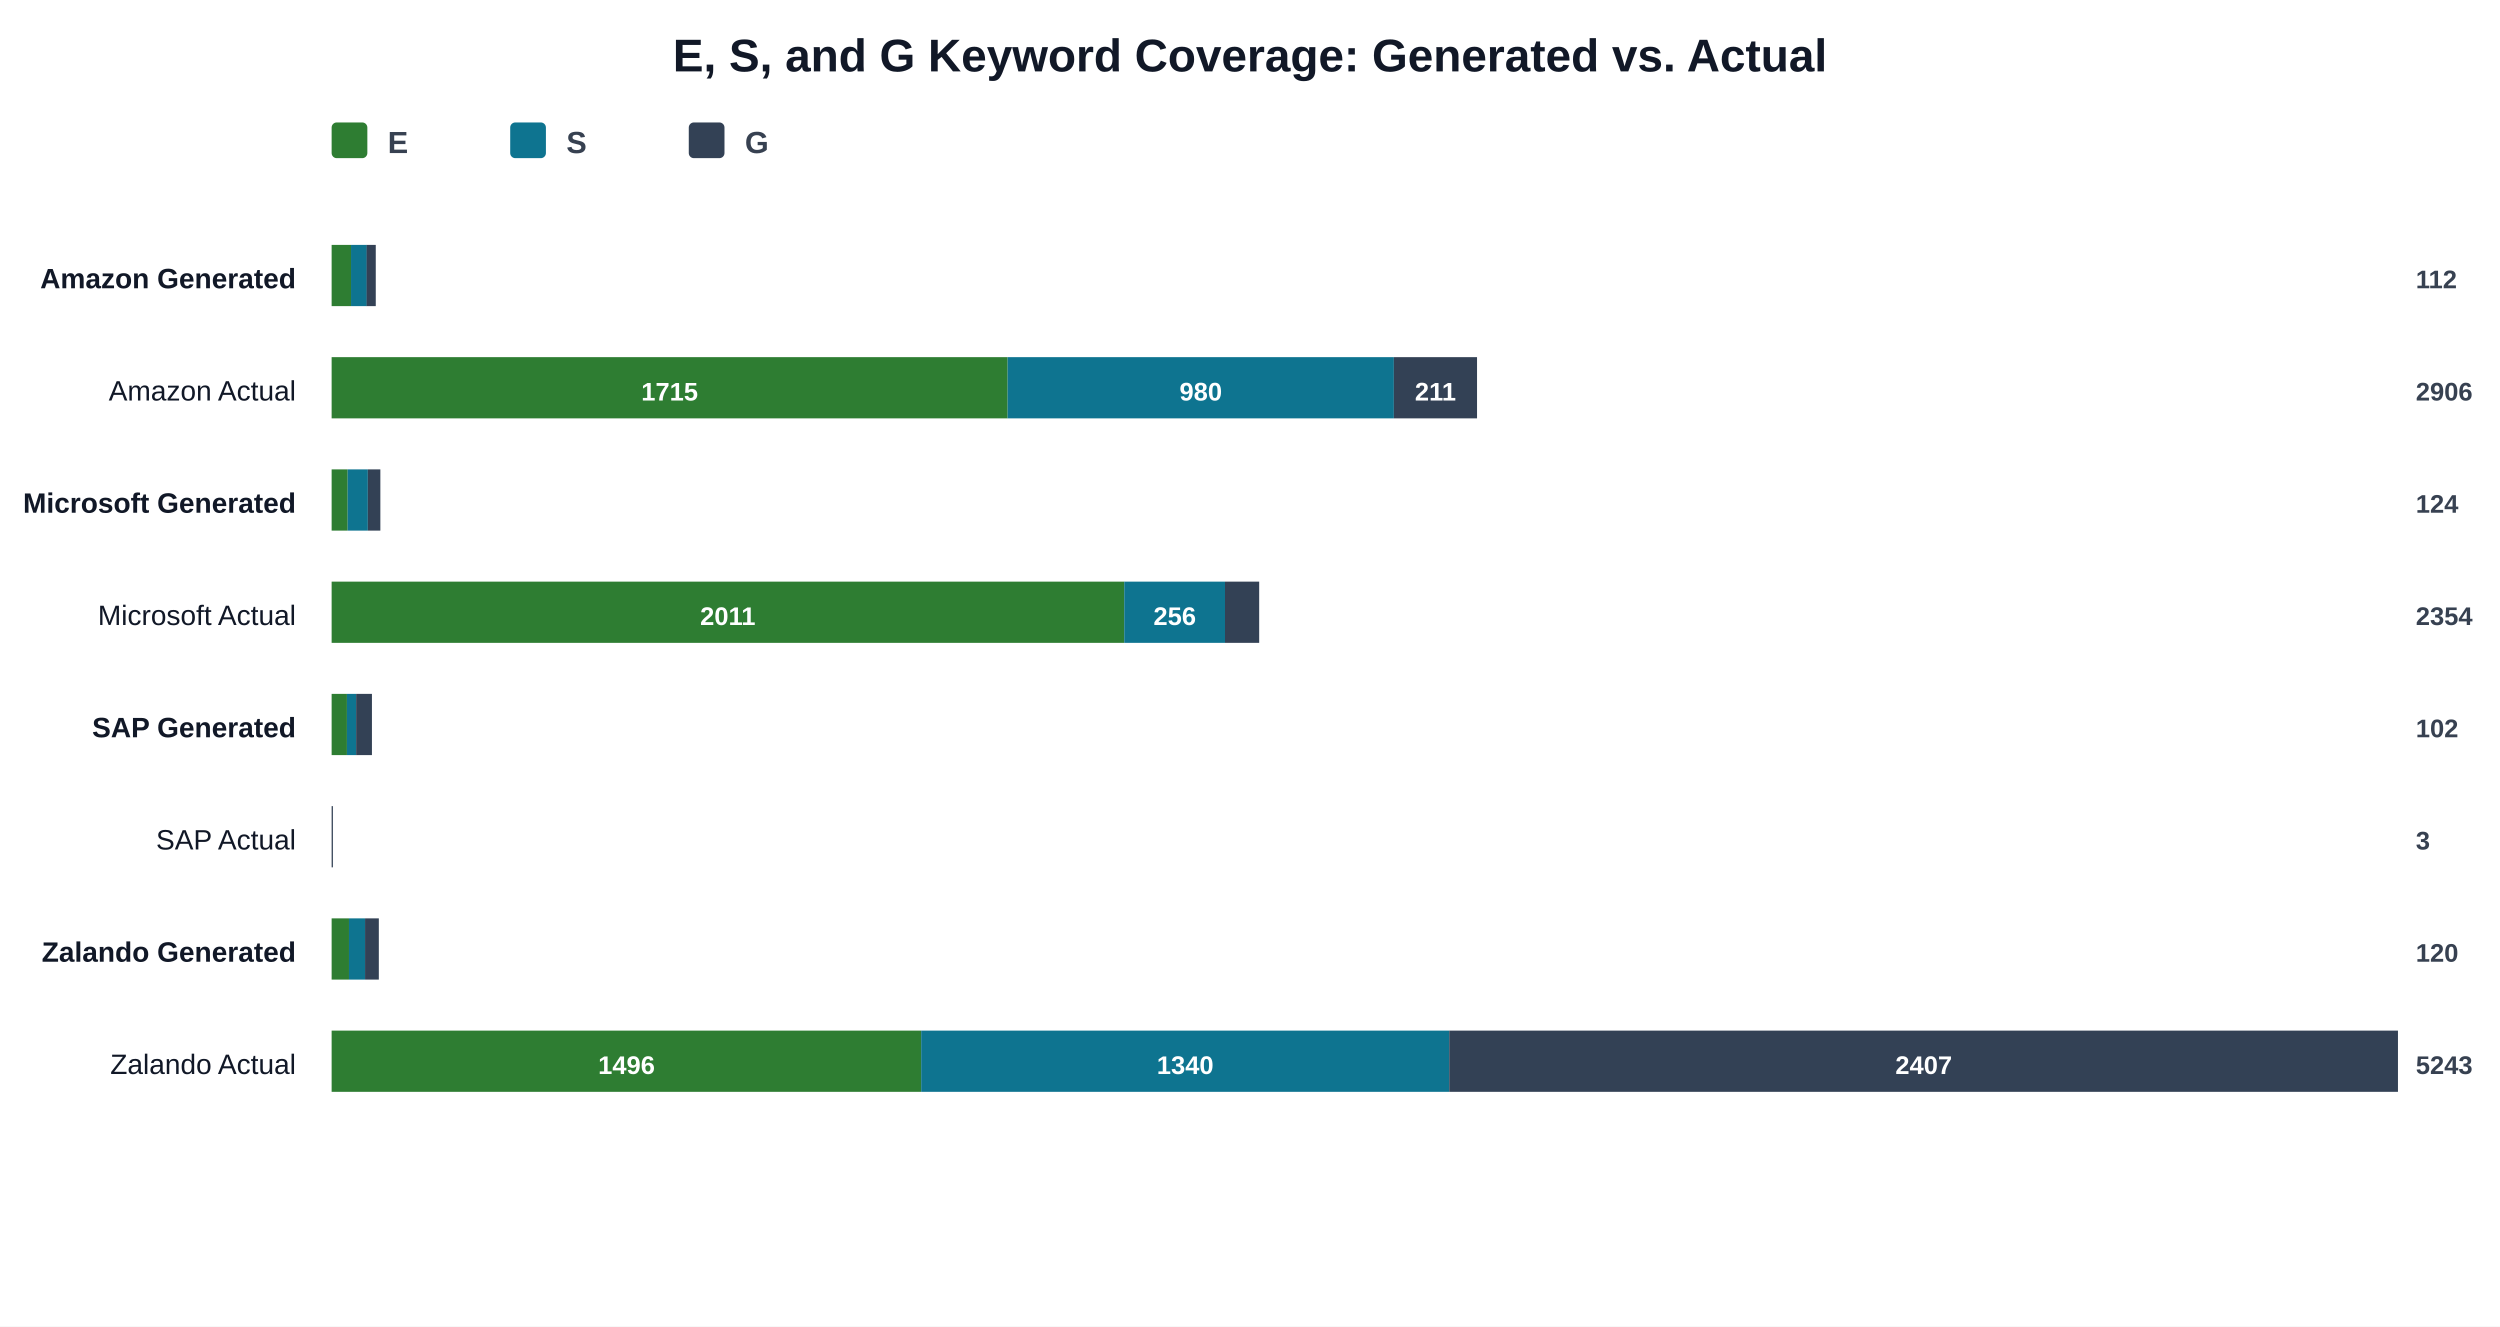
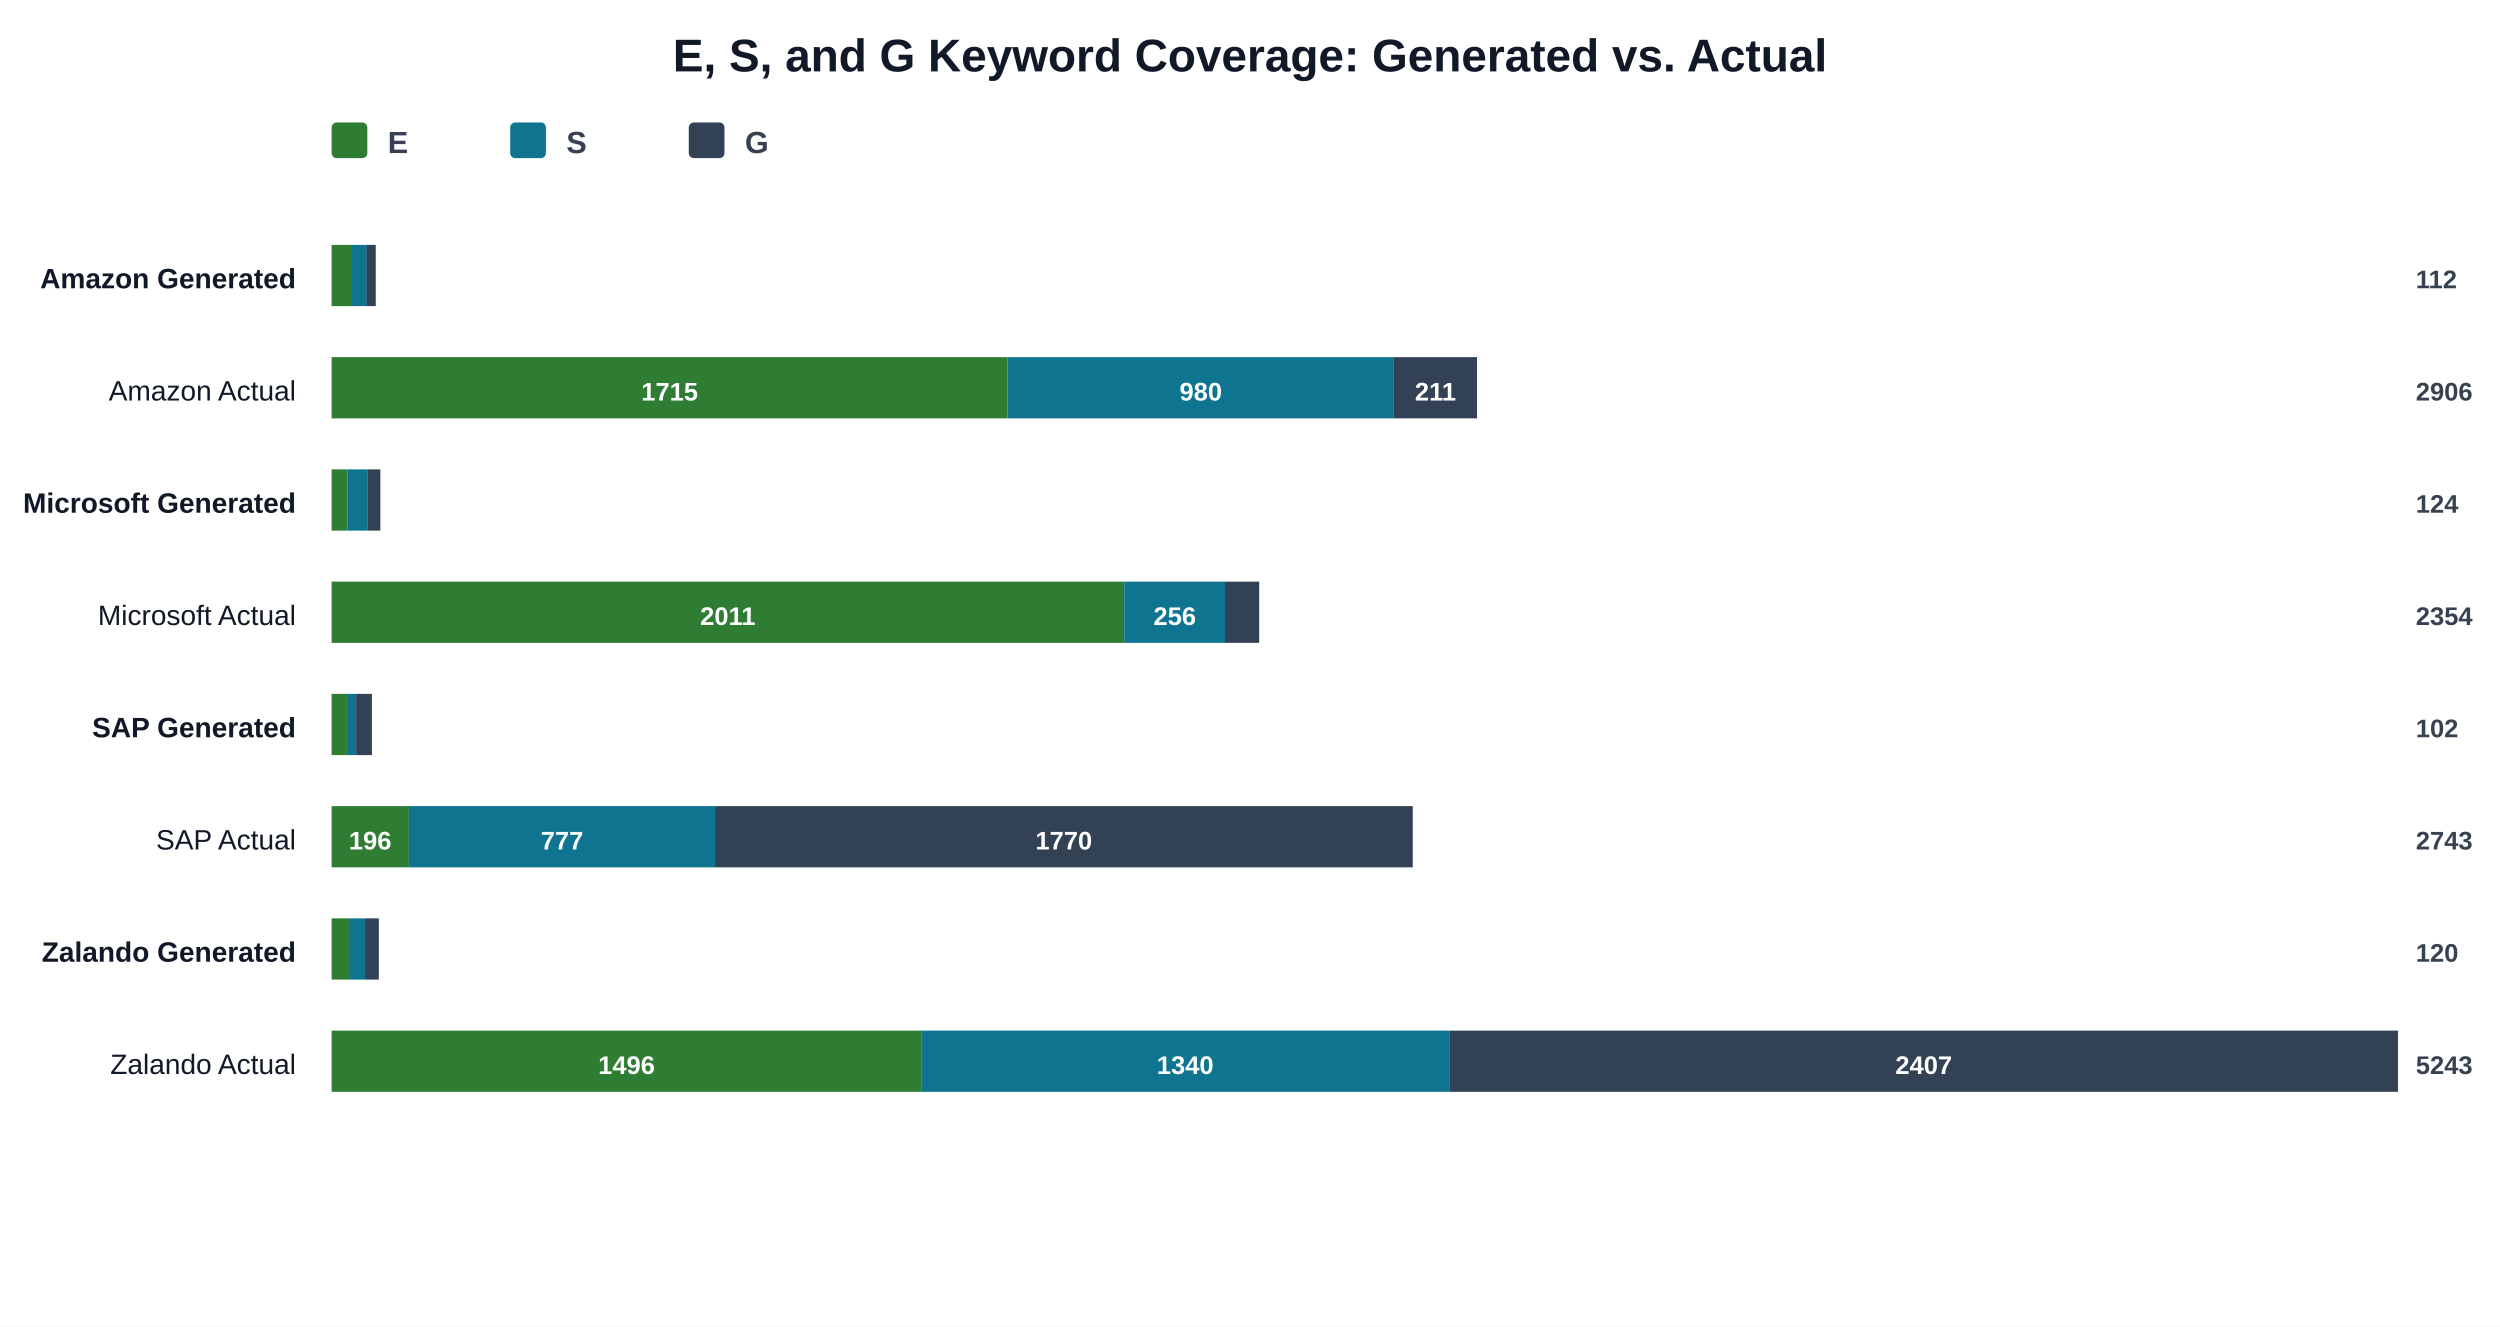
<svg xmlns="http://www.w3.org/2000/svg" width="980" height="520" viewBox="0 0 980 520">
  <rect width="100%" height="100%" fill="#FFFFFF" />
  <text x="490.0" y="28.0" font-family="Arial, sans-serif" font-size="18" fill="#111827" text-anchor="middle" font-weight="700">E, S, and G Keyword Coverage: Generated vs. Actual</text>
  <rect x="130" y="48" width="14" height="14" rx="2" fill="#2E7D32" />
  <text x="152.0" y="60.0" font-family="Arial, sans-serif" font-size="12" fill="#374151" text-anchor="start" font-weight="700">E</text>
  <rect x="200" y="48" width="14" height="14" rx="2" fill="#0E7490" />
  <text x="222.0" y="60.0" font-family="Arial, sans-serif" font-size="12" fill="#374151" text-anchor="start" font-weight="700">S</text>
  <rect x="270" y="48" width="14" height="14" rx="2" fill="#334155" />
  <text x="292.0" y="60.0" font-family="Arial, sans-serif" font-size="12" fill="#374151" text-anchor="start" font-weight="700">G</text>
  <text x="116.0" y="113.0" font-family="Arial, sans-serif" font-size="11" fill="#111827" text-anchor="end" font-weight="700">Amazon Generated</text>
  <rect x="130.0" y="96.0" width="7.6" height="24" fill="#2E7D32" />
  <rect x="137.6" y="96.0" width="6.2" height="24" fill="#0E7490" />
  <rect x="143.7" y="96.0" width="3.6" height="24" fill="#334155" />
  <text x="947.0" y="113.0" font-family="Arial, sans-serif" font-size="10" fill="#374151" text-anchor="start" font-weight="700">112</text>
  <text x="116.0" y="157.0" font-family="Arial, sans-serif" font-size="11" fill="#111827" text-anchor="end" font-weight="400">Amazon Actual</text>
  <rect x="130.0" y="140.0" width="265.0" height="24" fill="#2E7D32" />
  <text x="262.5" y="157.0" font-family="Arial, sans-serif" font-size="10" fill="#FFFFFF" text-anchor="middle" font-weight="700">1715</text>
  <rect x="395.0" y="140.0" width="151.4" height="24" fill="#0E7490" />
  <text x="470.7" y="157.0" font-family="Arial, sans-serif" font-size="10" fill="#FFFFFF" text-anchor="middle" font-weight="700">980</text>
  <rect x="546.4" y="140.0" width="32.6" height="24" fill="#334155" />
  <text x="562.7" y="157.0" font-family="Arial, sans-serif" font-size="10" fill="#FFFFFF" text-anchor="middle" font-weight="700">211</text>
  <text x="947.0" y="157.0" font-family="Arial, sans-serif" font-size="10" fill="#374151" text-anchor="start" font-weight="700">2906</text>
  <text x="116.0" y="201.0" font-family="Arial, sans-serif" font-size="11" fill="#111827" text-anchor="end" font-weight="700">Microsoft Generated</text>
  <rect x="130.0" y="184.0" width="6.3" height="24" fill="#2E7D32" />
  <rect x="136.3" y="184.0" width="7.9" height="24" fill="#0E7490" />
  <rect x="144.2" y="184.0" width="4.9" height="24" fill="#334155" />
  <text x="947.0" y="201.0" font-family="Arial, sans-serif" font-size="10" fill="#374151" text-anchor="start" font-weight="700">124</text>
  <text x="116.0" y="245.0" font-family="Arial, sans-serif" font-size="11" fill="#111827" text-anchor="end" font-weight="400">Microsoft Actual</text>
  <rect x="130.0" y="228.0" width="310.7" height="24" fill="#2E7D32" />
  <text x="285.3" y="245.0" font-family="Arial, sans-serif" font-size="10" fill="#FFFFFF" text-anchor="middle" font-weight="700">2011</text>
  <rect x="440.7" y="228.0" width="39.5" height="24" fill="#0E7490" />
  <text x="460.5" y="245.0" font-family="Arial, sans-serif" font-size="10" fill="#FFFFFF" text-anchor="middle" font-weight="700">256</text>
  <rect x="480.2" y="228.0" width="13.4" height="24" fill="#334155" />
  <text x="947.0" y="245.0" font-family="Arial, sans-serif" font-size="10" fill="#374151" text-anchor="start" font-weight="700">2354</text>
  <text x="116.0" y="289.0" font-family="Arial, sans-serif" font-size="11" fill="#111827" text-anchor="end" font-weight="700">SAP Generated</text>
  <rect x="130.0" y="272.0" width="6.0" height="24" fill="#2E7D32" />
  <rect x="136.0" y="272.0" width="3.6" height="24" fill="#0E7490" />
  <rect x="139.6" y="272.0" width="6.2" height="24" fill="#334155" />
  <text x="947.0" y="289.0" font-family="Arial, sans-serif" font-size="10" fill="#374151" text-anchor="start" font-weight="700">102</text>
  <text x="116.0" y="333.0" font-family="Arial, sans-serif" font-size="11" fill="#111827" text-anchor="end" font-weight="400">SAP Actual</text>
-   <rect x="130.0" y="316.0" width="0.0" height="24" fill="#2E7D32" />
-   <rect x="130.0" y="316.0" width="0.0" height="24" fill="#0E7490" />
-   <rect x="130.0" y="316.0" width="0.5" height="24" fill="#334155" />
-   <text x="947.0" y="333.0" font-family="Arial, sans-serif" font-size="10" fill="#374151" text-anchor="start" font-weight="700">3</text>
+   <rect x="130.0" y="316.0" width="30.3" height="24" fill="#2E7D32" />
+   <text x="145.1" y="333.0" font-family="Arial, sans-serif" font-size="10" fill="#FFFFFF" text-anchor="middle" font-weight="700">196</text>
+   <rect x="160.3" y="316.0" width="120.0" height="24" fill="#0E7490" />
+   <text x="220.3" y="333.0" font-family="Arial, sans-serif" font-size="10" fill="#FFFFFF" text-anchor="middle" font-weight="700">777</text>
+   <rect x="280.3" y="316.0" width="273.5" height="24" fill="#334155" />
+   <text x="417.0" y="333.0" font-family="Arial, sans-serif" font-size="10" fill="#FFFFFF" text-anchor="middle" font-weight="700">1770</text>
+   <text x="947.0" y="333.0" font-family="Arial, sans-serif" font-size="10" fill="#374151" text-anchor="start" font-weight="700">2743</text>
  <text x="116.0" y="377.0" font-family="Arial, sans-serif" font-size="11" fill="#111827" text-anchor="end" font-weight="700">Zalando Generated</text>
  <rect x="130.0" y="360.0" width="6.8" height="24" fill="#2E7D32" />
  <rect x="136.8" y="360.0" width="6.3" height="24" fill="#0E7490" />
  <rect x="143.1" y="360.0" width="5.4" height="24" fill="#334155" />
  <text x="947.0" y="377.0" font-family="Arial, sans-serif" font-size="10" fill="#374151" text-anchor="start" font-weight="700">120</text>
  <text x="116.0" y="421.0" font-family="Arial, sans-serif" font-size="11" fill="#111827" text-anchor="end" font-weight="400">Zalando Actual</text>
  <rect x="130.0" y="404.0" width="231.1" height="24" fill="#2E7D32" />
  <text x="245.6" y="421.0" font-family="Arial, sans-serif" font-size="10" fill="#FFFFFF" text-anchor="middle" font-weight="700">1496</text>
  <rect x="361.1" y="404.0" width="207.0" height="24" fill="#0E7490" />
  <text x="464.6" y="421.0" font-family="Arial, sans-serif" font-size="10" fill="#FFFFFF" text-anchor="middle" font-weight="700">1340</text>
  <rect x="568.1" y="404.0" width="371.9" height="24" fill="#334155" />
  <text x="754.1" y="421.0" font-family="Arial, sans-serif" font-size="10" fill="#FFFFFF" text-anchor="middle" font-weight="700">2407</text>
  <text x="947.0" y="421.0" font-family="Arial, sans-serif" font-size="10" fill="#374151" text-anchor="start" font-weight="700">5243</text>
</svg>
